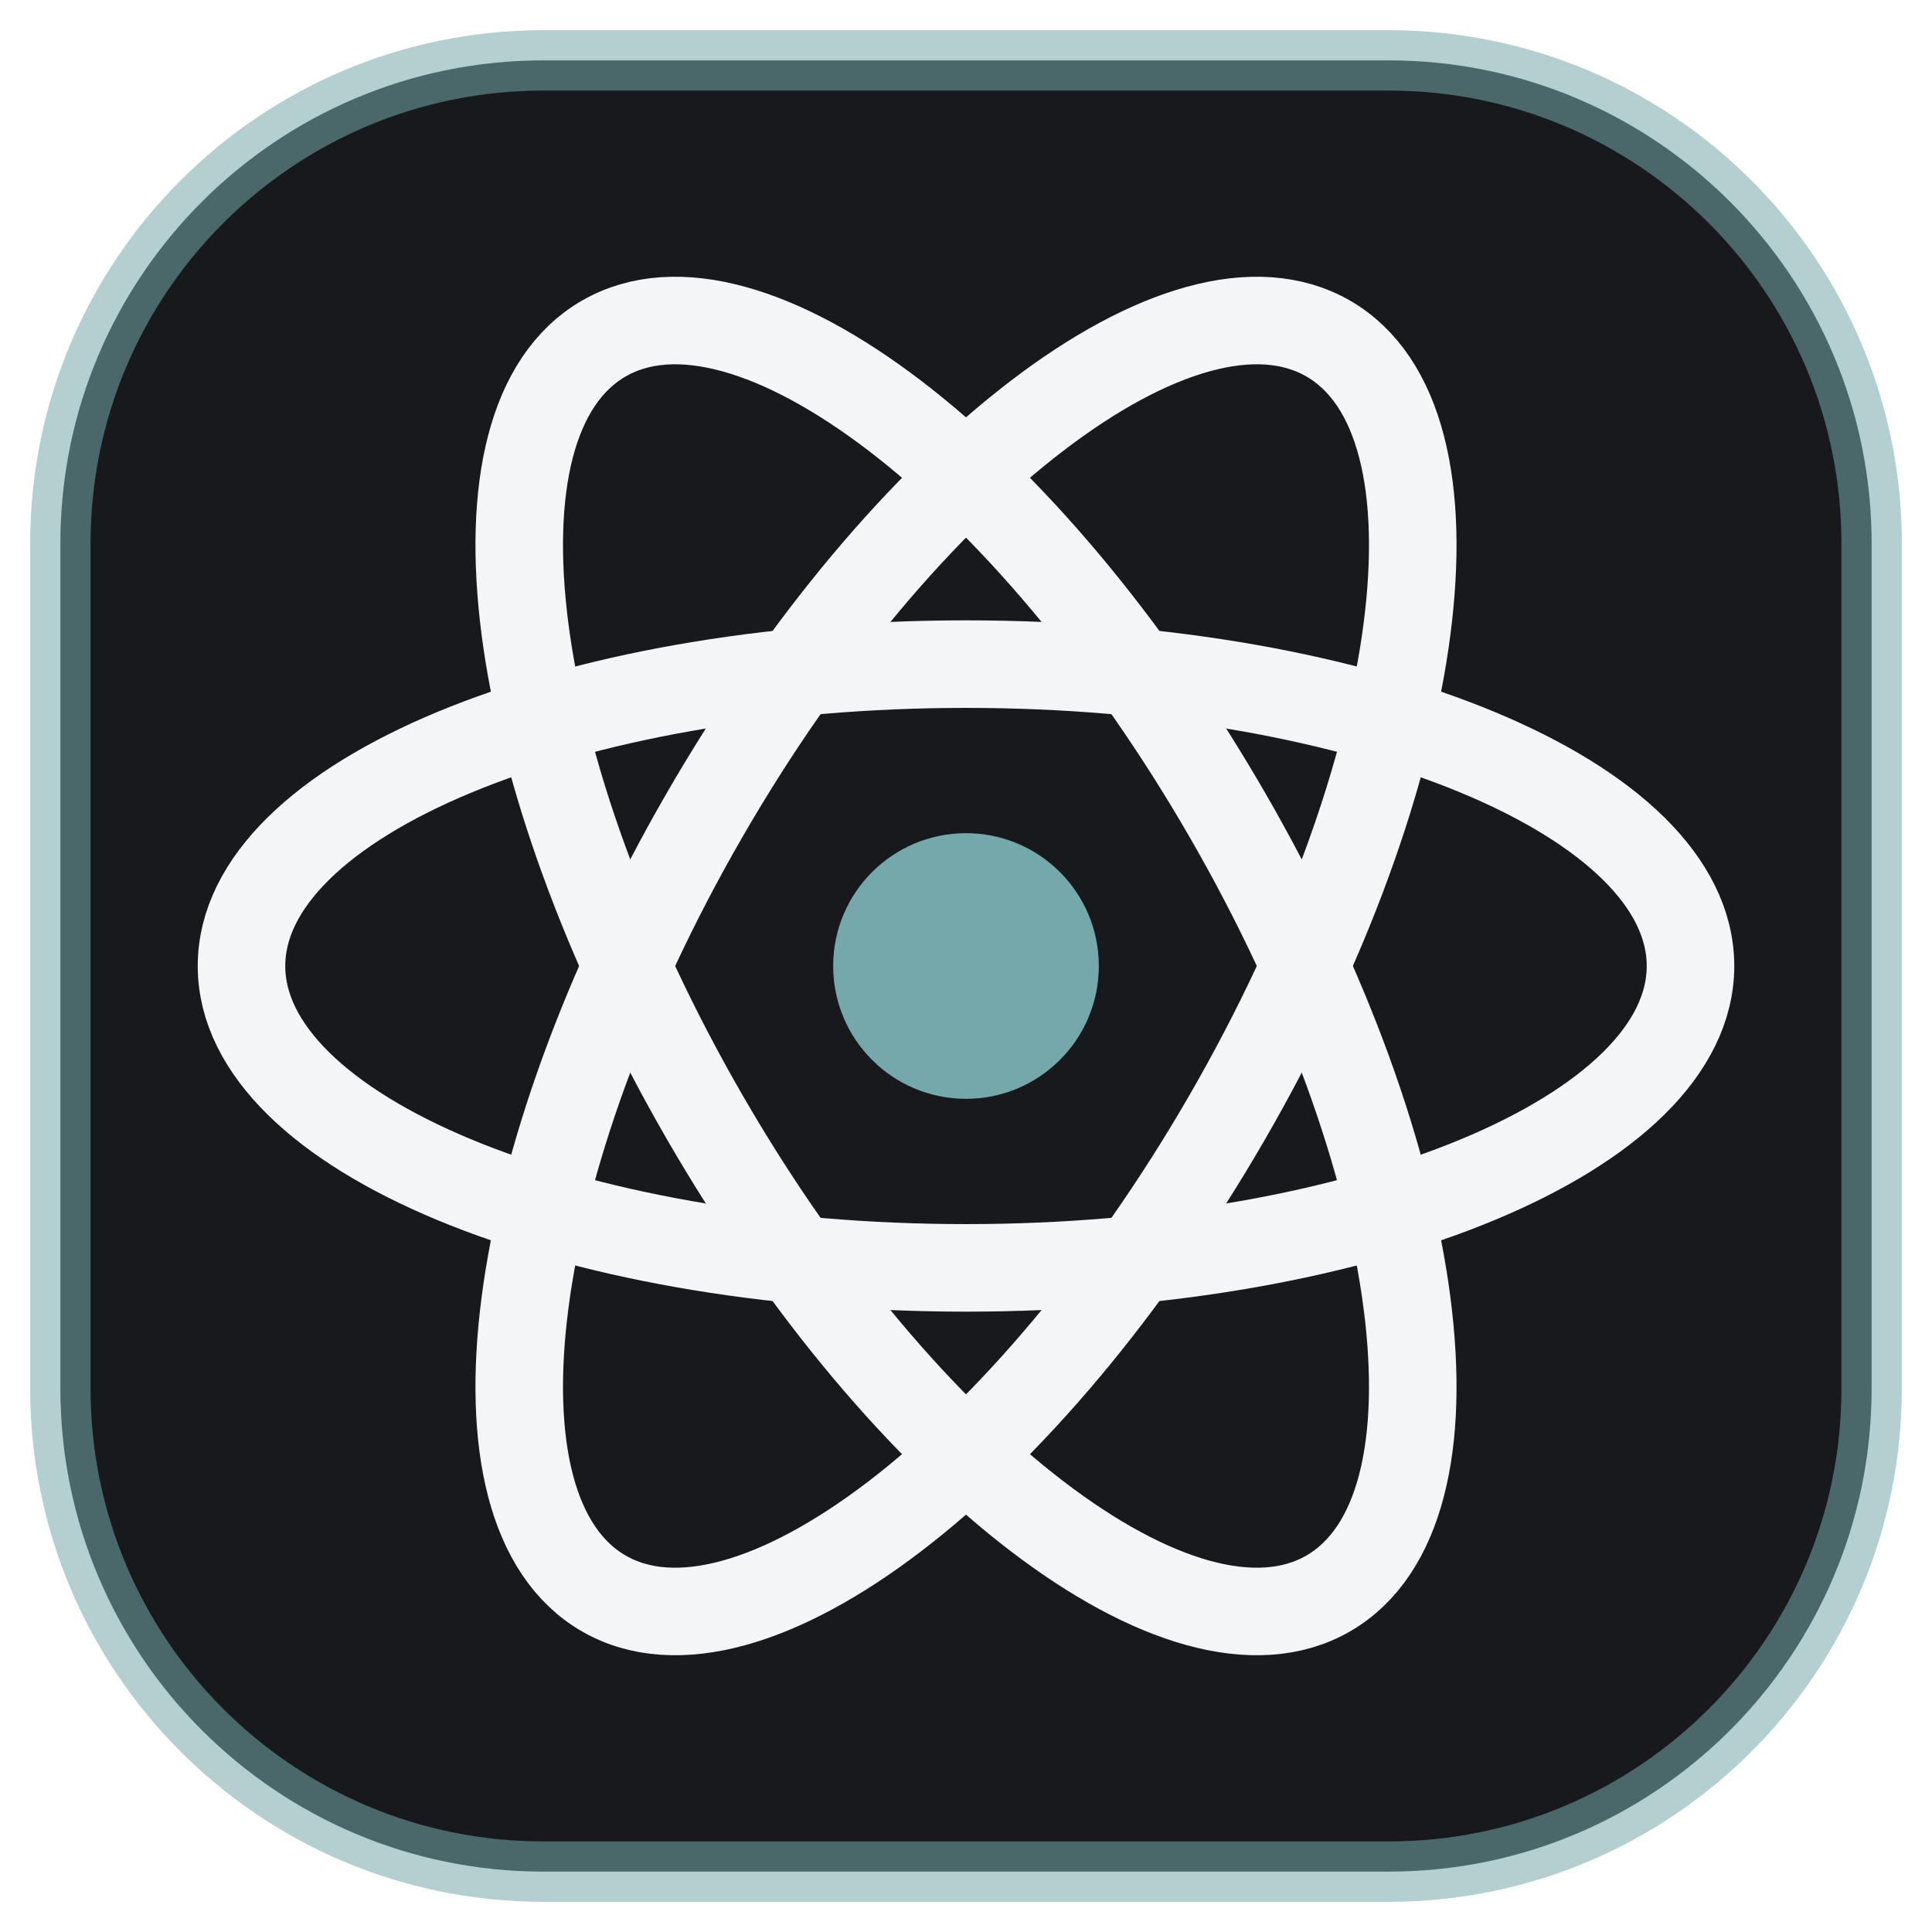
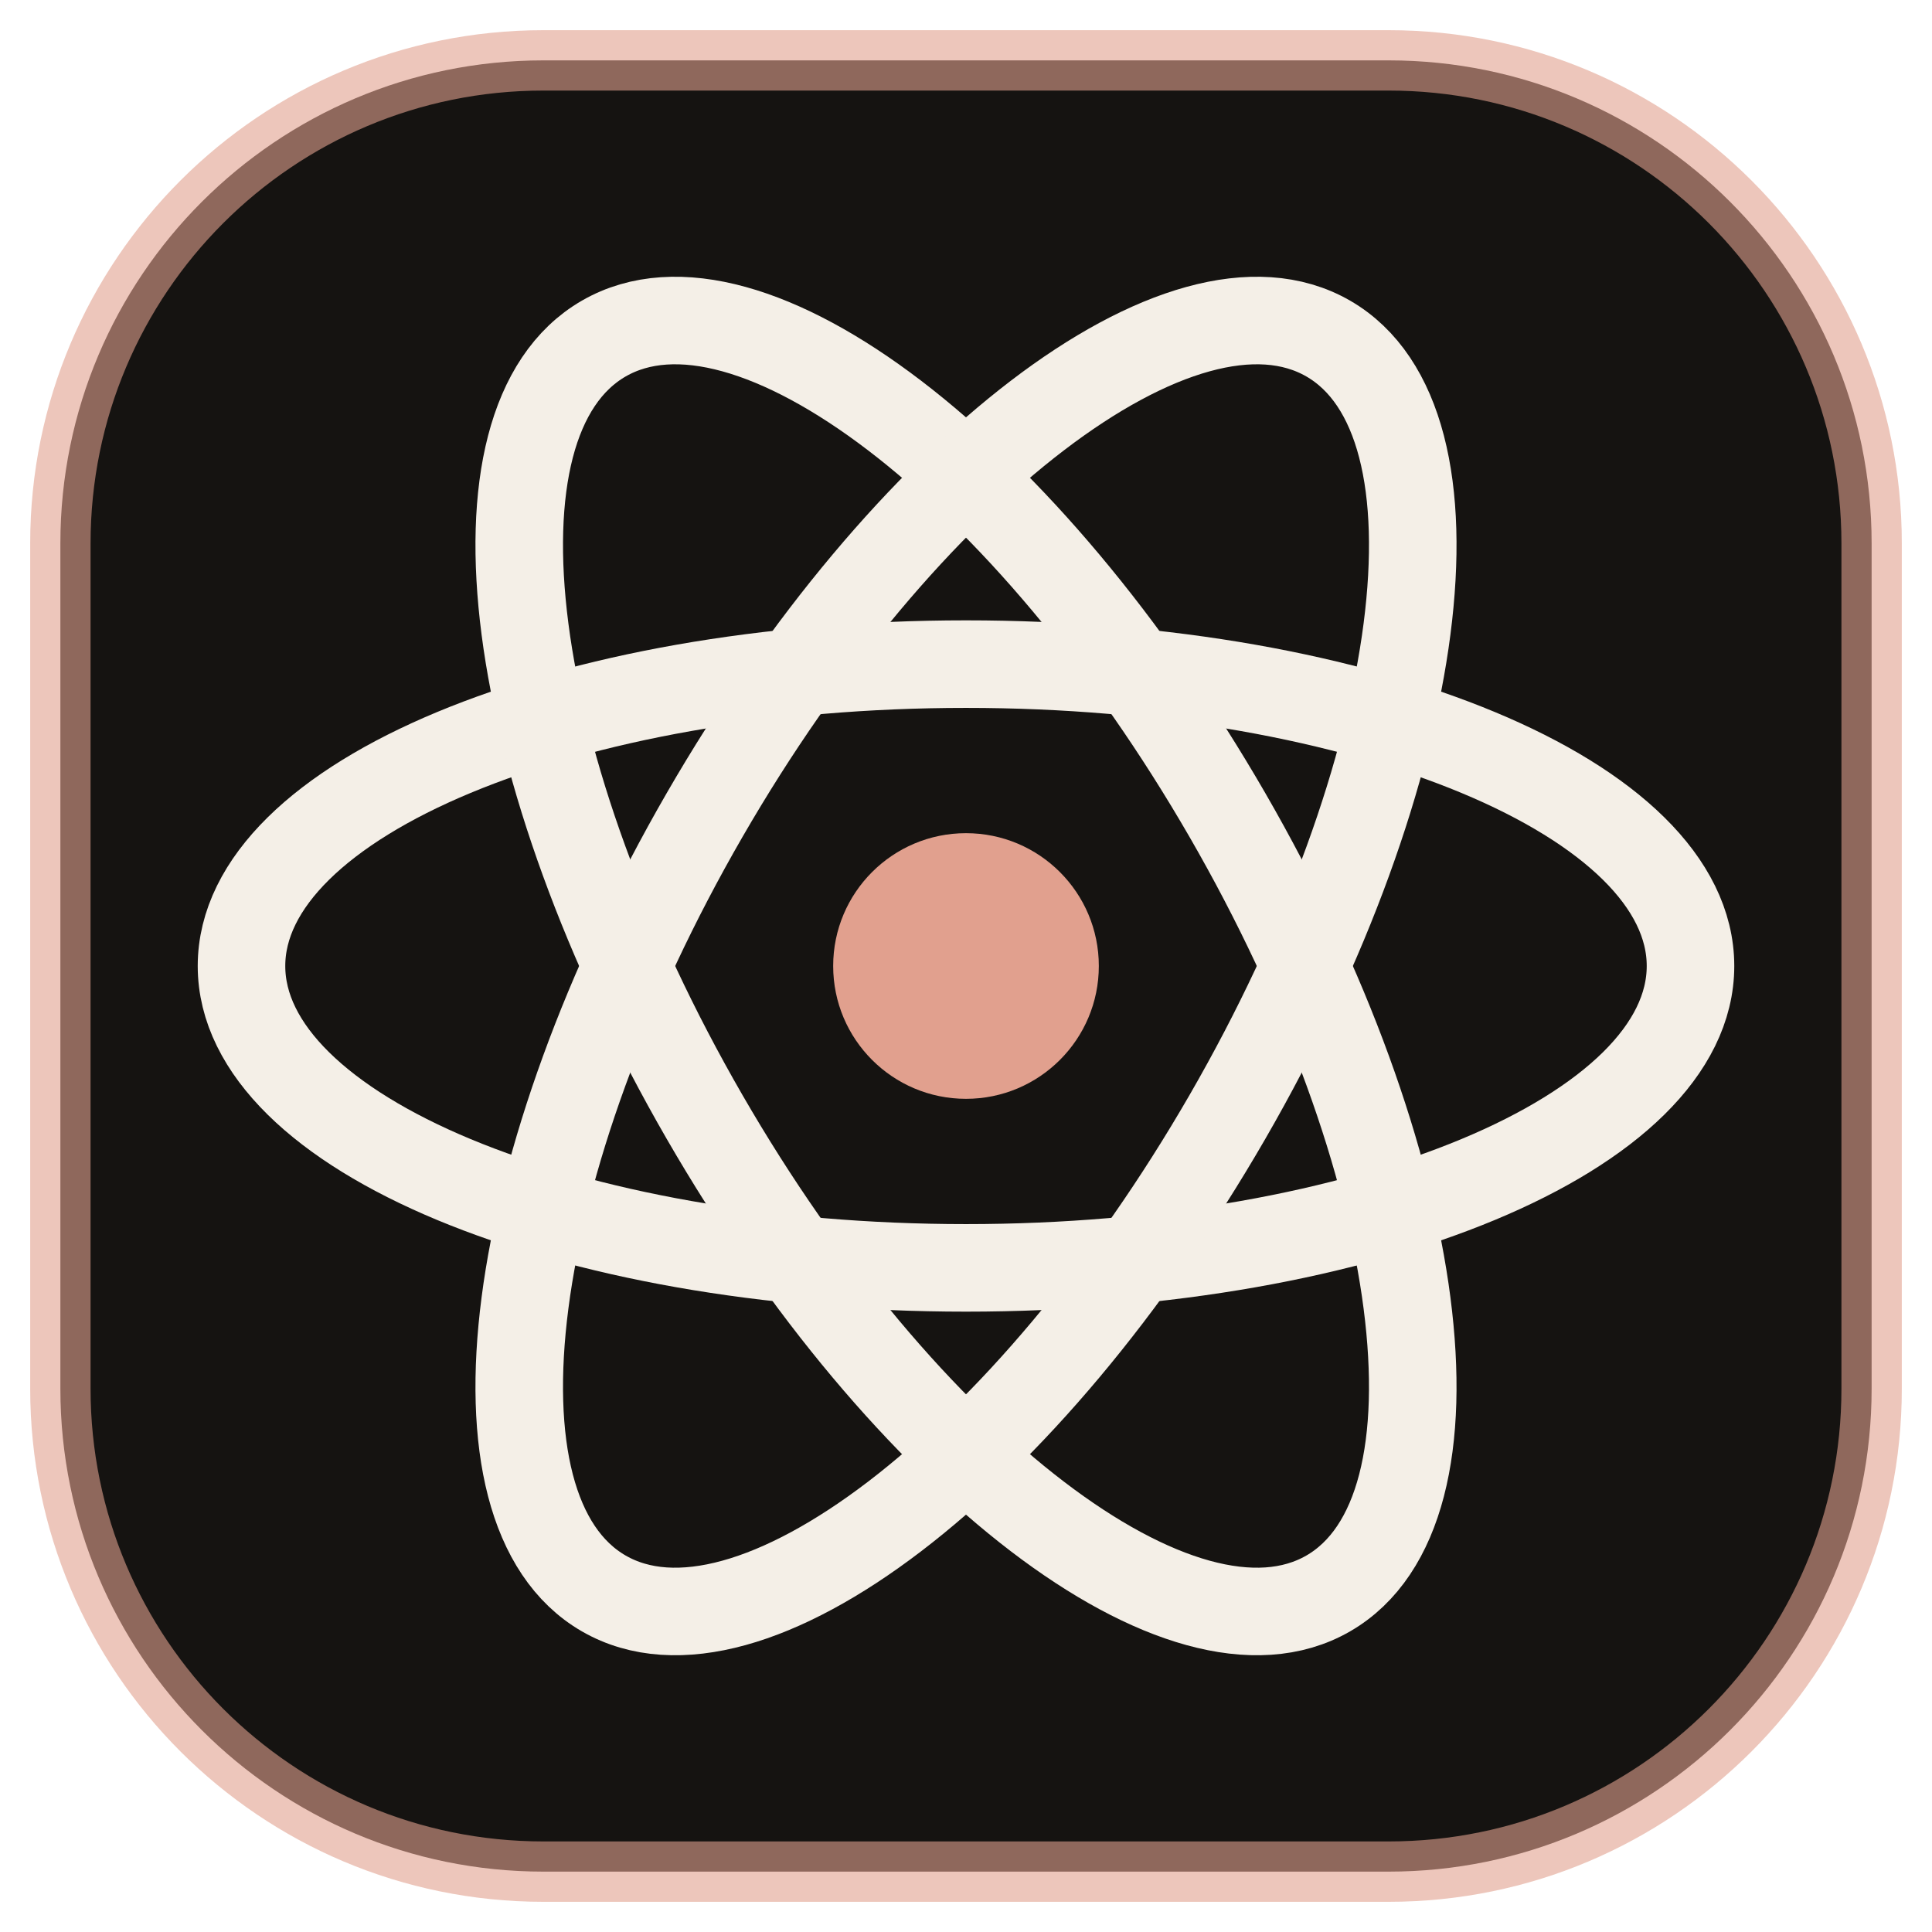
<svg xmlns="http://www.w3.org/2000/svg" width="32" height="32" viewBox="0 0 32 32">
-   <rect x="1" y="1" width="30" height="30" rx="8" fill="#17191c" stroke="#75a8aa" stroke-opacity=".55" />
-   <g fill="none" stroke="#f3f5f7" stroke-width="1.45" stroke-linecap="round">
+   <rect x="1" y="1" width="30" height="30" rx="8" fill="#151311" stroke="#e1a08e" stroke-opacity=".6" />
+   <g fill="none" stroke="#f4efe7" stroke-width="1.45" stroke-linecap="round">
    <ellipse cx="16" cy="16" rx="12" ry="5" />
    <ellipse cx="16" cy="16" rx="12" ry="5" transform="rotate(60 16 16)" />
    <ellipse cx="16" cy="16" rx="12" ry="5" transform="rotate(120 16 16)" />
  </g>
-   <circle cx="16" cy="16" r="2.2" fill="#75a8aa" />
+   <circle cx="16" cy="16" r="2.2" fill="#e1a08e" />
</svg>
